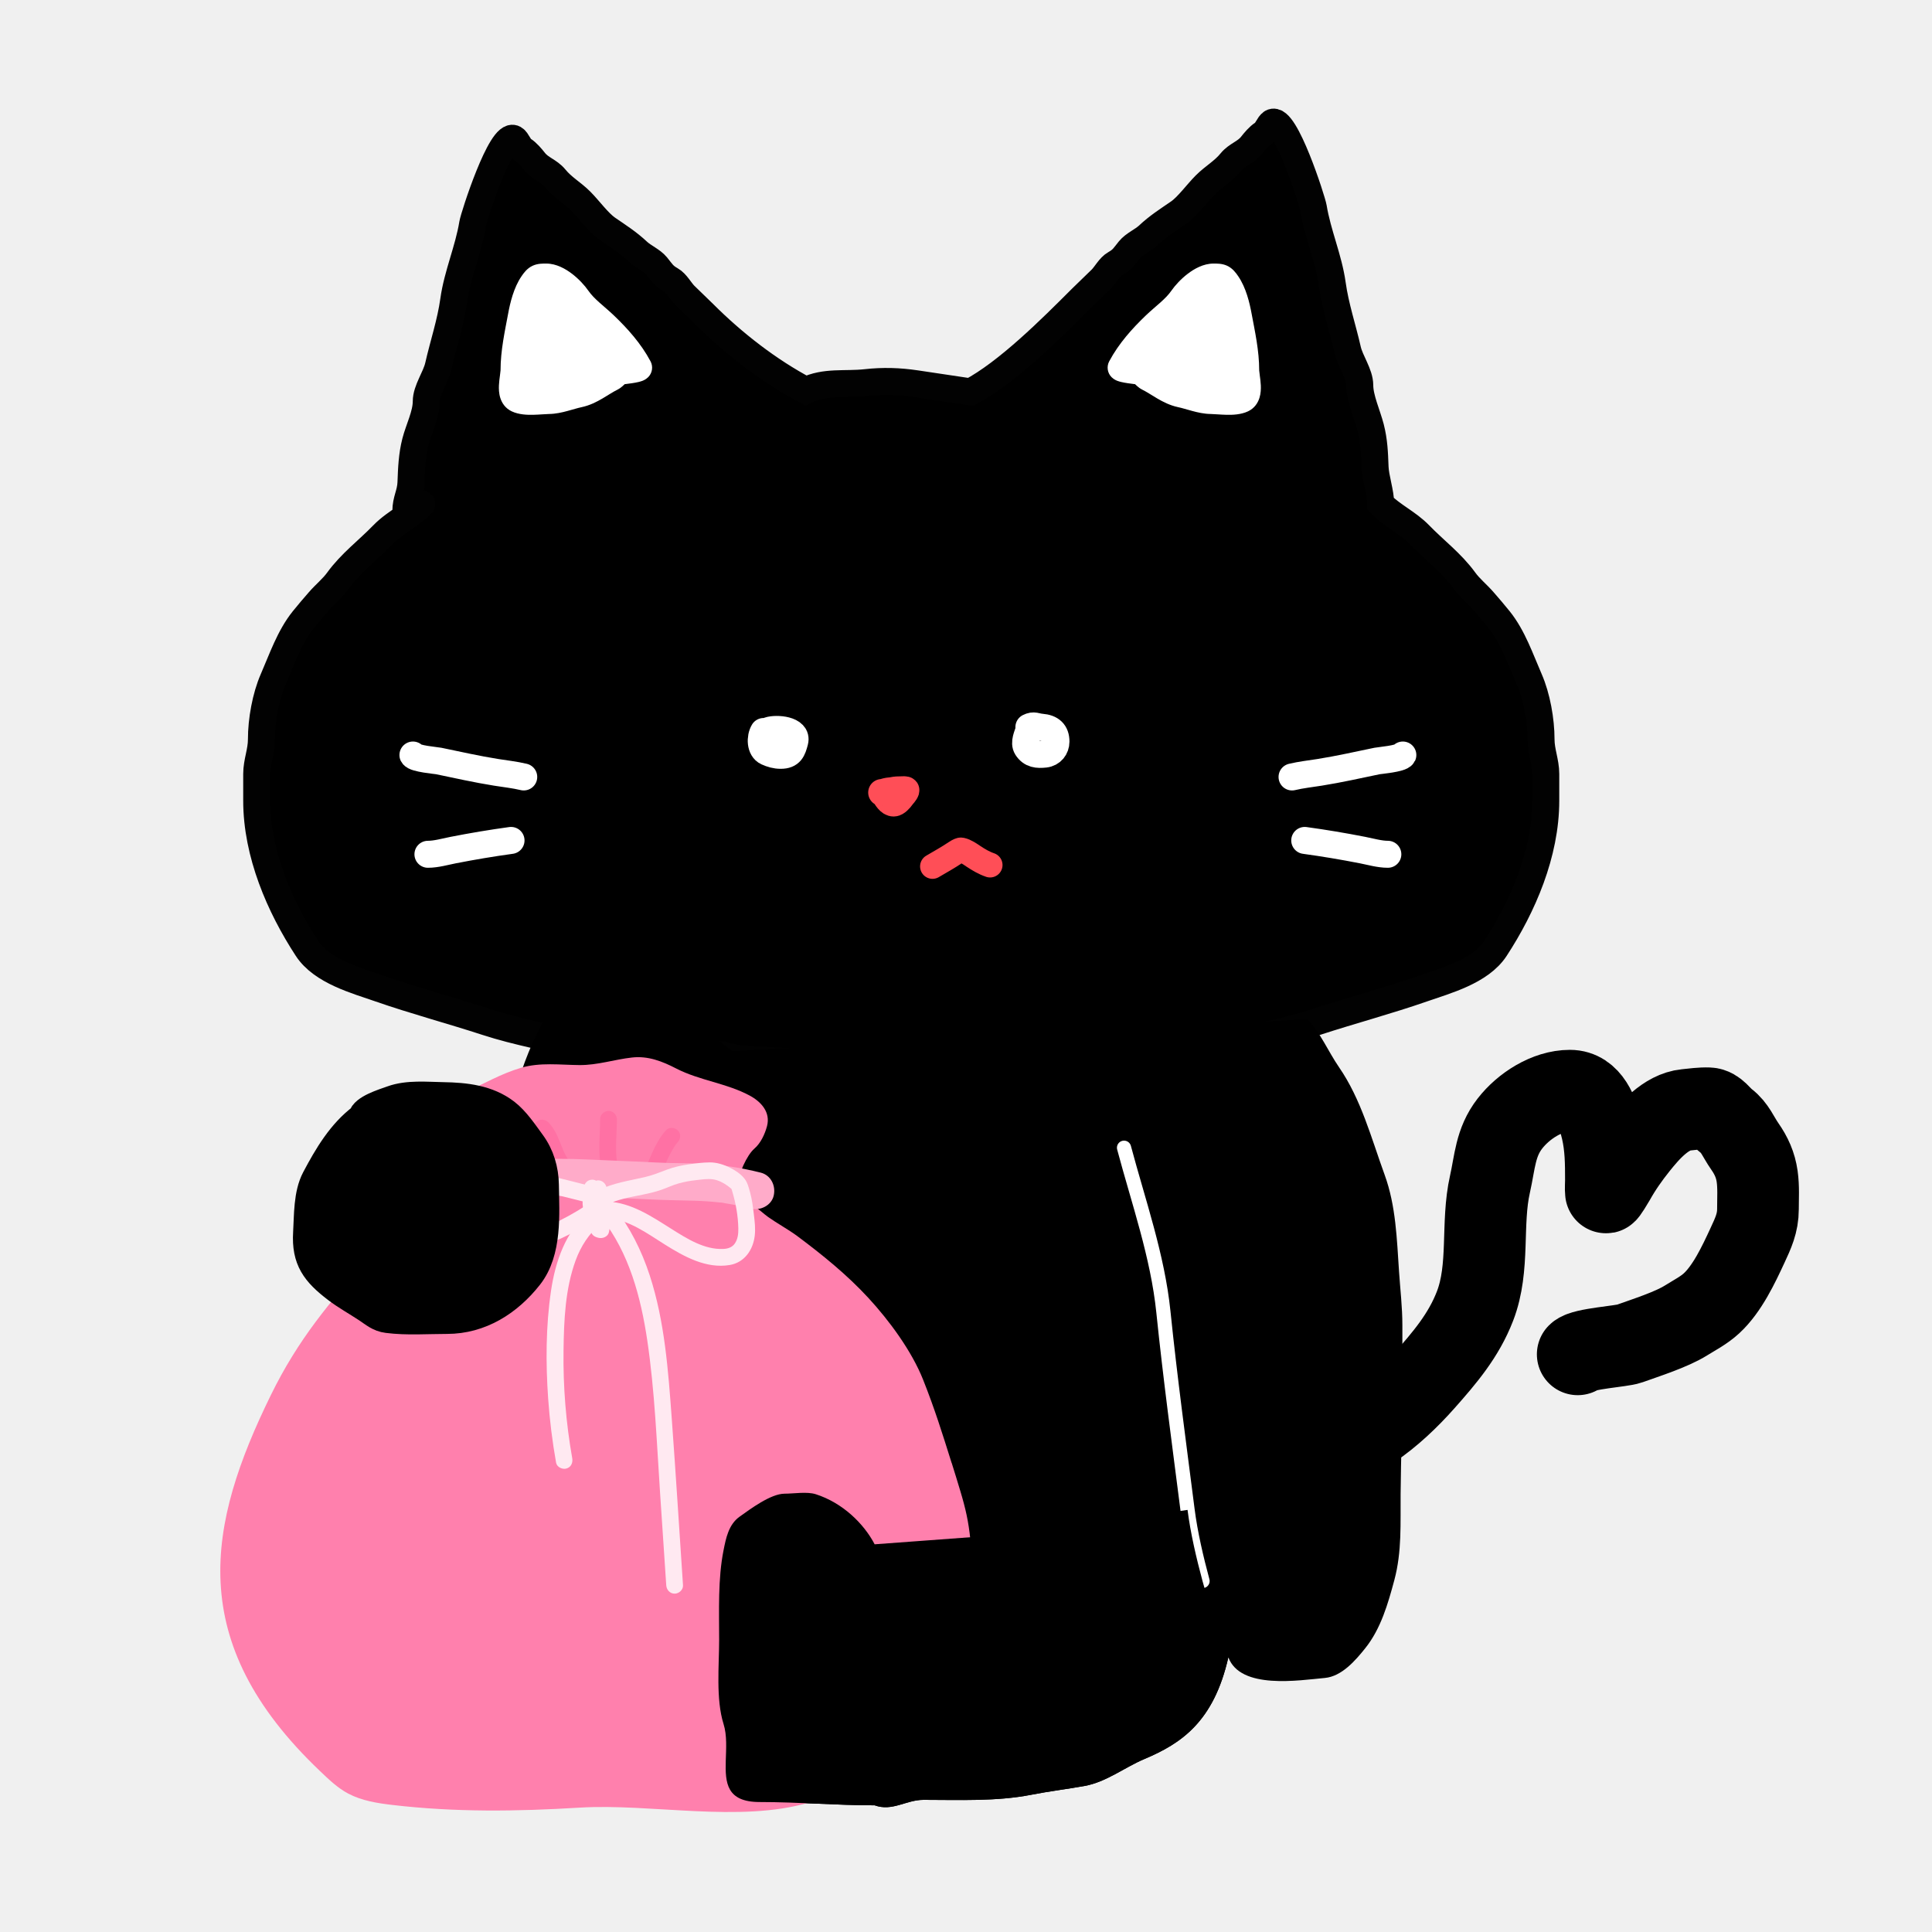
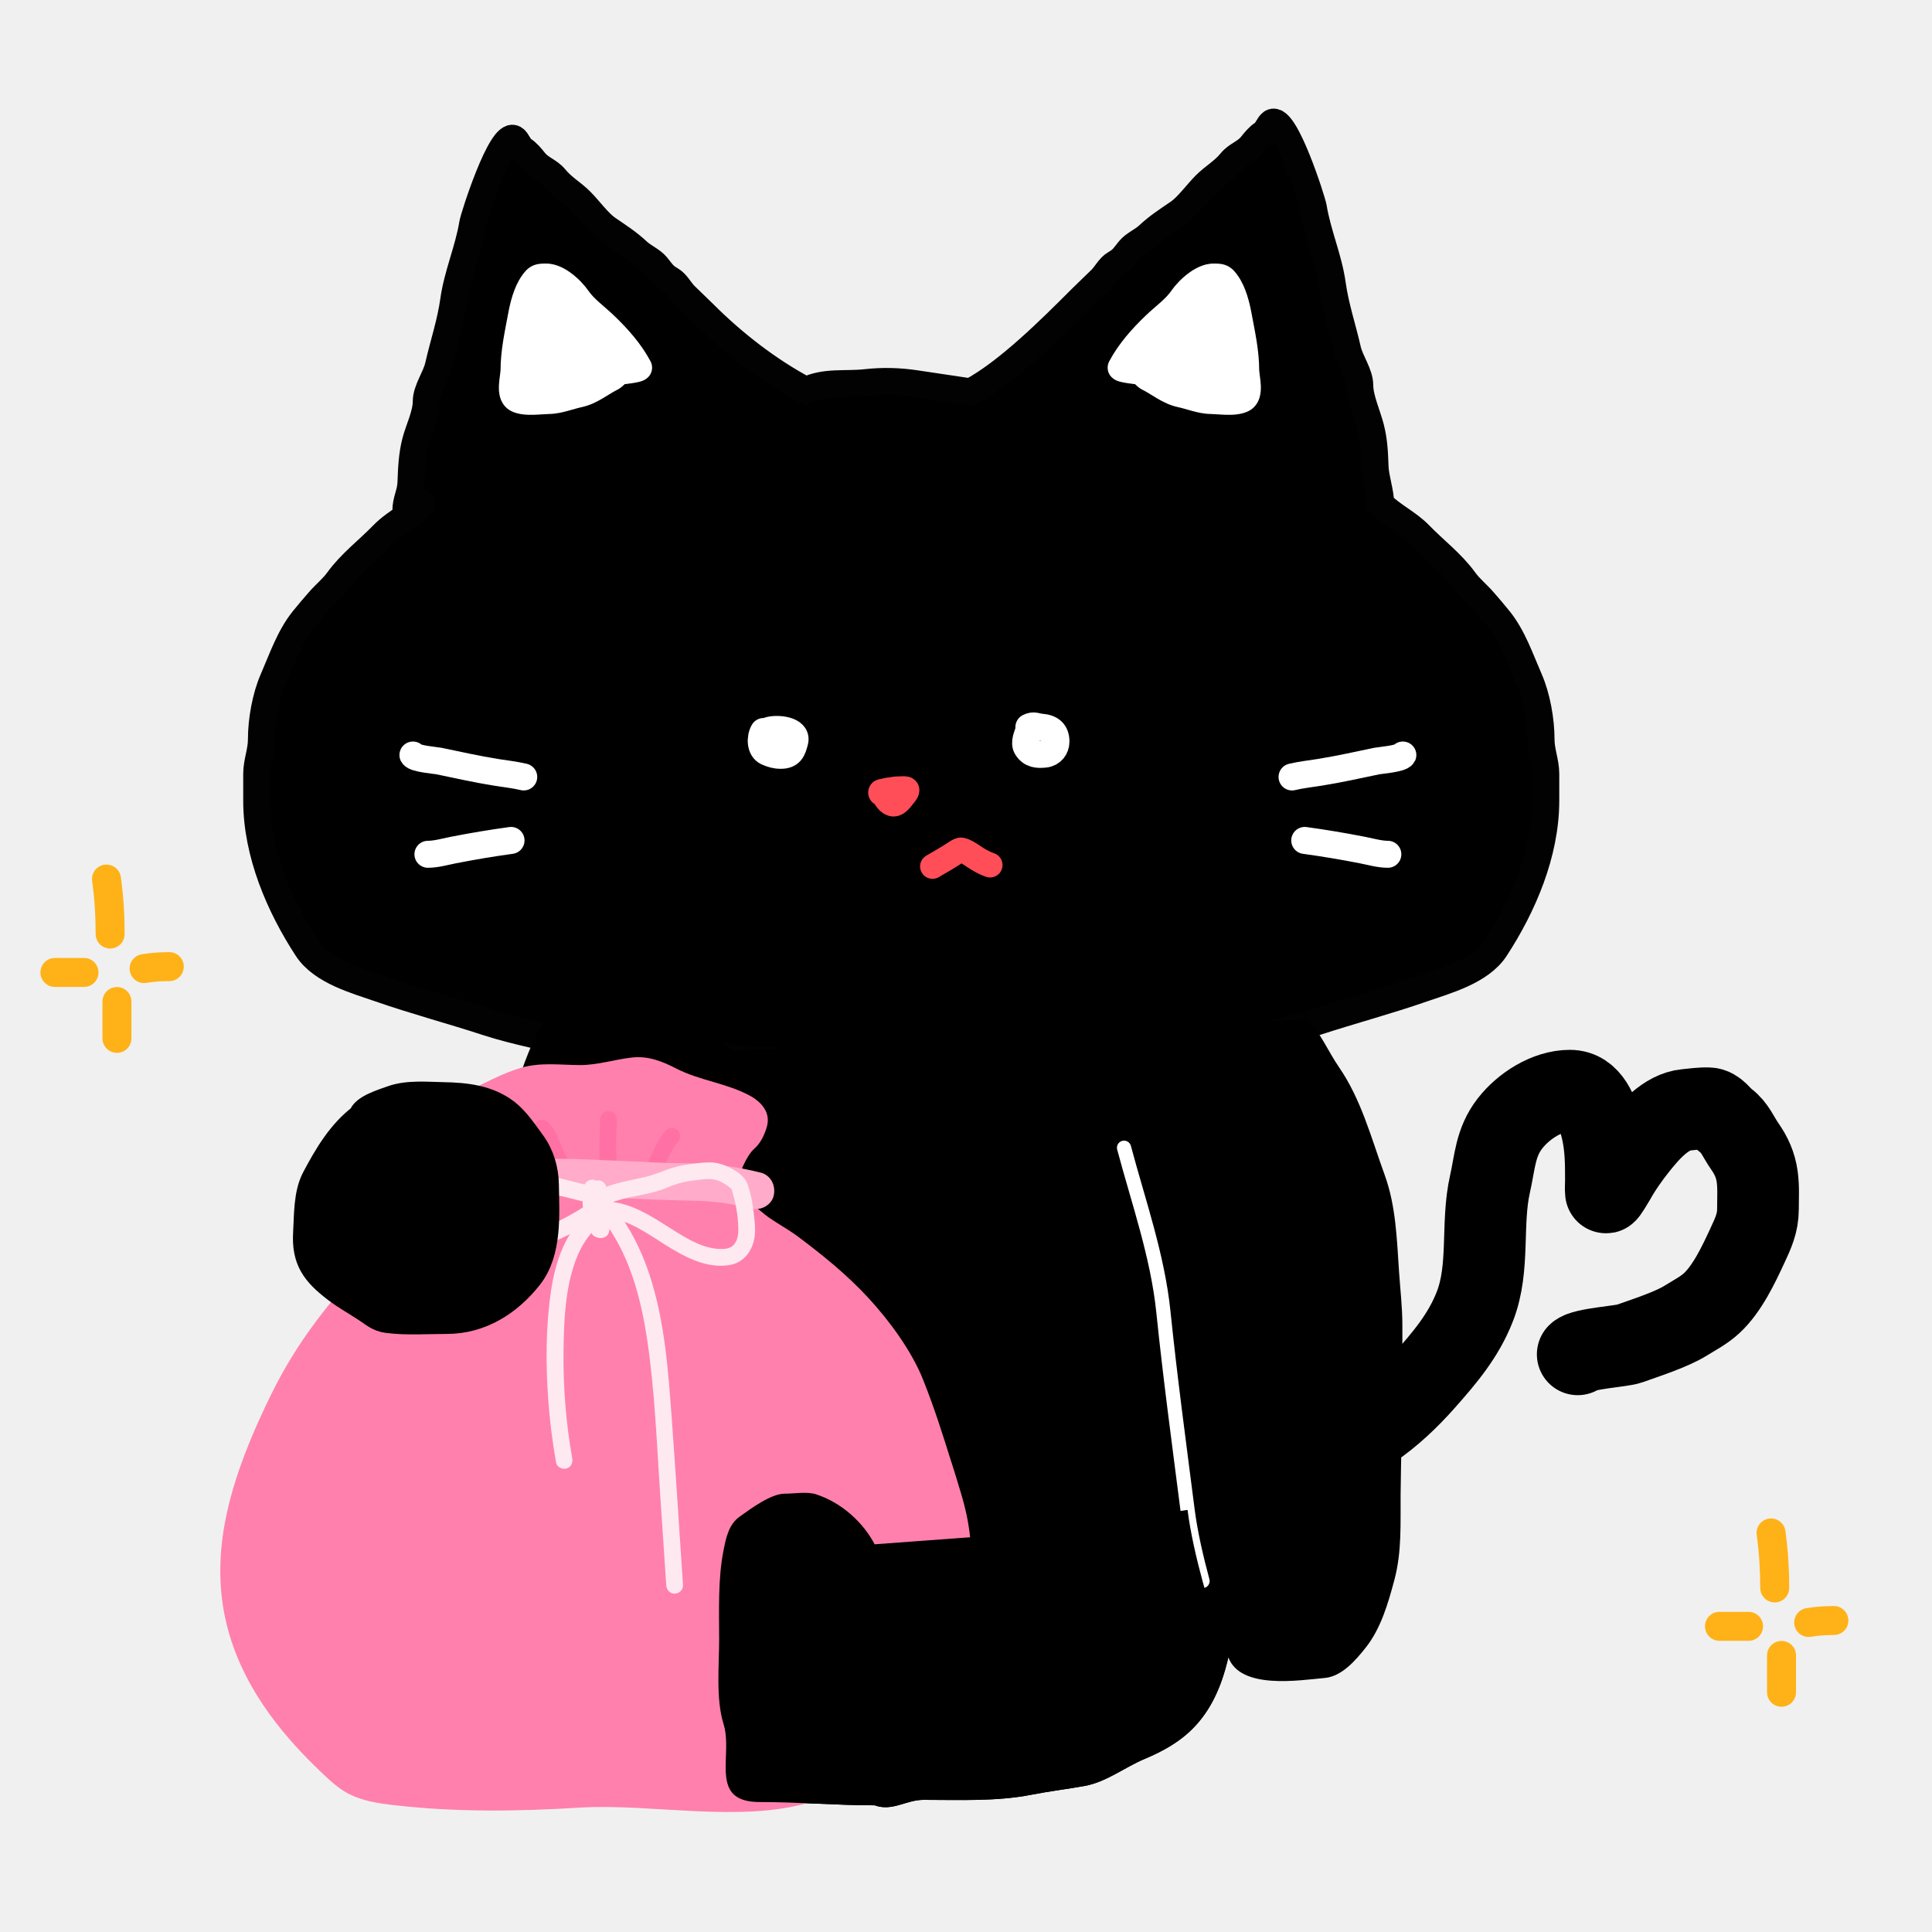
<svg xmlns="http://www.w3.org/2000/svg" width="200" height="200" viewBox="0 0 200 200" fill="none">
  <path d="M146.957 55.366C145.73 54.099 144.14 53.41 142.929 52.174C142.929 51.012 142.388 49.478 142.346 48.336L142.345 48.302C142.292 46.869 142.246 45.648 141.886 44.247C141.548 42.932 140.763 41.234 140.763 39.892C140.763 38.691 139.778 37.414 139.502 36.198C138.987 33.931 138.242 31.75 137.919 29.426C137.546 26.739 136.4 24.202 135.955 21.48C135.832 20.734 133.004 11.925 131.674 12.685C131.341 12.876 131.17 13.564 130.736 13.843C130.305 14.12 129.88 14.627 129.563 15.03C128.944 15.819 128.048 16.015 127.438 16.76C126.616 17.765 125.661 18.258 124.77 19.15C123.935 19.984 122.94 21.372 122.014 22.008C120.86 22.802 119.871 23.424 118.848 24.383C118.279 24.916 117.388 25.278 116.913 25.863C116.379 26.521 116.217 26.866 115.447 27.3C114.858 27.631 114.48 28.413 113.995 28.898C113.339 29.554 112.663 30.172 112.002 30.833L111.868 30.966C108.837 33.998 104.271 38.565 100.475 40.568L94.85 39.727C93.06 39.459 91.416 39.412 89.62 39.611C87.49 39.847 85.39 39.446 83.422 40.418C79.573 38.386 75.913 35.533 72.885 32.505C72.224 31.843 71.548 31.226 70.892 30.57C70.407 30.085 70.029 29.303 69.441 28.972C68.67 28.538 68.509 28.192 67.975 27.535C67.499 26.95 66.608 26.588 66.04 26.055C65.017 25.096 64.027 24.473 62.873 23.68C61.948 23.043 60.952 21.656 60.117 20.821C59.226 19.93 58.272 19.437 57.45 18.432C56.84 17.687 55.943 17.49 55.324 16.702C55.007 16.299 54.582 15.792 54.151 15.515C53.717 15.236 53.546 14.547 53.213 14.357C51.883 13.597 49.055 22.406 48.933 23.152C48.487 25.874 47.342 28.411 46.968 31.097C46.645 33.422 45.901 35.602 45.385 37.87C45.109 39.085 44.125 40.363 44.125 41.564C44.125 42.906 43.349 44.411 43.011 45.727C42.648 47.138 42.597 48.513 42.543 49.96V49.96C42.501 51.102 42.014 51.747 42.014 52.91V53.509C41.195 54.08 40.352 54.624 39.634 55.366C38.079 56.972 36.324 58.265 34.982 60.117C34.435 60.871 33.642 61.511 33.029 62.22C32.451 62.889 31.963 63.447 31.402 64.147C29.964 65.937 29.194 68.237 28.283 70.324C27.495 72.127 27.062 74.564 27.062 76.546C27.062 77.808 26.574 78.875 26.574 80.12V82.885C26.574 88.356 28.94 93.825 31.795 98.196C33.337 100.557 36.909 101.507 39.267 102.329C42.93 103.606 46.671 104.596 50.361 105.8C53.569 106.847 56.981 107.432 60.261 108.286C63.376 109.097 66.944 108.856 70.147 109.08C71.318 109.162 72.513 109.095 73.686 109.095C74.838 109.095 75.767 109.567 76.86 109.624C78.684 109.721 80.517 109.889 82.338 109.889H88.333H93.295H98.258H104.252C106.073 109.889 107.907 109.721 109.731 109.624C110.824 109.567 111.753 109.095 112.904 109.095C114.078 109.095 115.272 109.162 116.444 109.08C119.646 108.856 123.214 109.097 126.33 108.286C129.609 107.432 133.021 106.847 136.23 105.8C139.919 104.596 143.661 103.606 147.323 102.329C149.682 101.507 153.253 100.557 154.795 98.196C157.65 93.825 160.017 88.356 160.017 82.885V80.12C160.017 78.875 159.528 77.808 159.528 76.546C159.528 74.564 159.095 72.127 158.308 70.324C157.396 68.237 156.626 65.937 155.189 64.147C154.627 63.447 154.14 62.889 153.561 62.22C152.949 61.511 152.155 60.871 151.609 60.117C150.267 58.265 148.512 56.972 146.957 55.366Z" fill="black" />
  <path d="M43.661 52.174C43.16 52.686 42.593 53.105 42.014 53.509M42.014 53.509C41.195 54.08 40.352 54.624 39.634 55.366C38.079 56.972 36.324 58.265 34.982 60.117C34.435 60.871 33.642 61.511 33.029 62.22C32.451 62.889 31.963 63.447 31.402 64.147C29.964 65.937 29.194 68.237 28.283 70.324C27.495 72.127 27.062 74.564 27.062 76.546C27.062 77.808 26.574 78.875 26.574 80.12V82.885C26.574 88.356 28.94 93.825 31.795 98.196C33.337 100.557 36.909 101.507 39.267 102.329C42.93 103.606 46.671 104.596 50.361 105.8C53.569 106.847 56.981 107.432 60.261 108.286C63.376 109.097 66.944 108.856 70.147 109.08C71.318 109.162 72.513 109.095 73.686 109.095C74.838 109.095 75.767 109.567 76.86 109.624C78.684 109.721 80.517 109.889 82.338 109.889H88.333H93.295H98.258C100.256 109.889 102.254 109.889 104.252 109.889C106.073 109.889 107.907 109.721 109.731 109.624C110.824 109.567 111.753 109.095 112.904 109.095C114.078 109.095 115.272 109.162 116.444 109.08C119.646 108.856 123.214 109.097 126.33 108.286C129.609 107.432 133.021 106.847 136.23 105.8C139.919 104.596 143.661 103.606 147.323 102.329C149.682 101.507 153.253 100.557 154.795 98.196C157.65 93.825 160.017 88.356 160.017 82.885C160.017 81.963 160.017 81.042 160.017 80.12C160.017 78.875 159.528 77.808 159.528 76.546C159.528 74.564 159.095 72.127 158.308 70.324C157.396 68.237 156.626 65.937 155.189 64.147C154.627 63.447 154.14 62.889 153.561 62.22C152.949 61.511 152.155 60.871 151.609 60.117C150.267 58.265 148.512 56.972 146.957 55.366C145.73 54.099 144.14 53.41 142.929 52.174C142.929 51.012 142.388 49.478 142.346 48.336C142.292 46.888 142.249 45.659 141.886 44.247C141.548 42.932 140.763 41.234 140.763 39.892C140.763 38.691 139.778 37.414 139.502 36.198C138.987 33.931 138.242 31.75 137.919 29.426C137.546 26.739 136.4 24.202 135.955 21.48C135.832 20.734 133.004 11.925 131.674 12.685C131.341 12.876 131.17 13.564 130.736 13.843C130.305 14.12 129.88 14.627 129.563 15.03C128.944 15.819 128.048 16.015 127.438 16.76C126.616 17.765 125.661 18.258 124.77 19.15C123.935 19.984 122.94 21.372 122.014 22.008C120.86 22.802 119.871 23.424 118.848 24.383C118.279 24.916 117.388 25.278 116.913 25.863C116.379 26.521 116.217 26.866 115.447 27.3C114.858 27.631 114.48 28.413 113.995 28.898C113.339 29.554 112.663 30.172 112.002 30.833L111.868 30.966C108.837 33.998 104.271 38.565 100.475 40.568L94.85 39.727C93.06 39.459 91.417 39.412 89.62 39.611C87.49 39.847 85.39 39.446 83.422 40.418C79.573 38.386 75.913 35.533 72.885 32.505C72.224 31.843 71.548 31.226 70.892 30.57C70.407 30.085 70.029 29.303 69.441 28.972C68.67 28.538 68.509 28.192 67.975 27.535C67.499 26.95 66.608 26.588 66.04 26.055C65.017 25.096 64.027 24.473 62.873 23.68C61.948 23.043 60.952 21.656 60.117 20.821C59.226 19.93 58.272 19.437 57.45 18.432C56.84 17.687 55.943 17.49 55.324 16.702C55.007 16.299 54.582 15.792 54.151 15.515C53.717 15.236 53.546 14.547 53.213 14.357C51.883 13.597 49.055 22.406 48.933 23.152C48.487 25.874 47.342 28.411 46.968 31.097C46.645 33.422 45.901 35.602 45.385 37.87C45.109 39.085 44.125 40.363 44.125 41.564C44.125 42.906 43.349 44.411 43.011 45.727C42.648 47.138 42.597 48.513 42.543 49.96C42.501 51.102 42.014 51.747 42.014 52.91V53.509Z" stroke="#020202" stroke-width="2.794" stroke-linecap="round" />
  <path d="M96.533 89.69C97.347 89.215 98.161 88.76 98.943 88.234C99.057 88.157 99.175 88.09 99.301 88.034C99.386 87.996 99.436 87.977 99.534 87.997C99.957 88.084 100.408 88.404 100.759 88.639C101.299 88.999 101.883 89.344 102.494 89.548" stroke="#FF4E57" stroke-width="2.573" stroke-linecap="round" />
  <path d="M119.576 33.67C118.218 34.975 116.95 36.39 116.059 38.06C116.235 38.236 117.678 38.383 117.934 38.411C118.257 38.447 118.572 38.939 118.872 39.089C119.994 39.65 120.979 40.511 122.246 40.782C123.247 40.997 124.337 41.447 125.346 41.46C126.257 41.471 127.75 41.72 128.603 41.316C129.521 40.882 128.955 39.09 128.955 38.346C128.955 36.437 128.543 34.616 128.193 32.725C127.988 31.617 127.663 30.317 127.027 29.384C126.563 28.703 126.403 28.681 125.62 28.681C124.44 28.681 123.029 29.991 122.389 30.915C121.656 31.975 120.496 32.785 119.576 33.67Z" fill="white" />
  <path d="M116.059 38.06L114.826 37.402C114.537 37.944 114.636 38.613 115.071 39.047L116.059 38.06ZM119.576 33.67L118.608 32.663L119.576 33.67ZM122.389 30.915L123.538 31.71L122.389 30.915ZM127.027 29.384L125.873 30.171V30.171L127.027 29.384ZM128.193 32.725L126.819 32.98V32.98L128.193 32.725ZM128.603 41.316L128.005 40.054L128.603 41.316ZM125.346 41.46L125.364 40.063H125.364L125.346 41.46ZM122.246 40.782L122.539 39.416H122.539L122.246 40.782ZM118.872 39.089L119.497 37.839H119.497L118.872 39.089ZM117.934 38.411L118.089 37.023H118.089L117.934 38.411ZM117.291 38.718C118.081 37.237 119.228 35.942 120.544 34.677L118.608 32.663C117.208 34.008 115.819 35.542 114.826 37.402L117.291 38.718ZM120.544 34.677C120.991 34.247 121.411 33.913 121.985 33.398C122.505 32.931 123.077 32.376 123.538 31.71L121.241 30.12C120.969 30.513 120.593 30.894 120.119 31.318C119.7 31.694 119.081 32.208 118.608 32.663L120.544 34.677ZM123.538 31.71C123.776 31.366 124.187 30.915 124.65 30.562C125.151 30.178 125.494 30.078 125.62 30.078V27.284C124.566 27.284 123.613 27.838 122.954 28.341C122.256 28.874 121.642 29.54 121.241 30.12L123.538 31.71ZM125.62 30.078C125.717 30.078 125.79 30.078 125.852 30.079C125.914 30.081 125.95 30.083 125.971 30.085C126.01 30.089 125.949 30.088 125.856 30.044C125.81 30.023 125.772 29.999 125.743 29.977C125.715 29.956 125.703 29.943 125.706 29.947C125.71 29.951 125.726 29.968 125.756 30.007C125.786 30.046 125.823 30.099 125.873 30.171L128.181 28.597C127.951 28.26 127.61 27.778 127.031 27.51C126.499 27.264 125.922 27.284 125.62 27.284V30.078ZM125.873 30.171C126.33 30.841 126.616 31.884 126.819 32.98L129.566 32.471C129.359 31.35 128.996 29.792 128.181 28.597L125.873 30.171ZM126.819 32.98C127.184 34.948 127.558 36.6 127.558 38.346H130.352C130.352 36.273 129.902 34.284 129.566 32.471L126.819 32.98ZM127.558 38.346C127.558 38.652 127.612 39.018 127.645 39.255C127.685 39.543 127.718 39.788 127.728 40.01C127.732 40.117 127.731 40.201 127.726 40.265C127.72 40.331 127.712 40.356 127.713 40.353C127.721 40.328 127.795 40.153 128.005 40.054L129.201 42.579C129.87 42.262 130.217 41.701 130.377 41.194C130.526 40.724 130.535 40.245 130.519 39.885C130.502 39.512 130.45 39.142 130.413 38.871C130.368 38.549 130.352 38.413 130.352 38.346H127.558ZM128.005 40.054C127.9 40.104 127.607 40.16 127.027 40.147C126.766 40.141 126.497 40.124 126.212 40.105C125.943 40.087 125.637 40.066 125.364 40.063L125.329 42.856C125.511 42.859 125.733 42.873 126.027 42.893C126.304 42.911 126.633 42.933 126.965 42.94C127.573 42.954 128.453 42.933 129.201 42.579L128.005 40.054ZM125.364 40.063C125.042 40.059 124.657 39.983 124.156 39.848C123.721 39.73 123.082 39.533 122.539 39.416L121.953 42.148C122.411 42.246 122.818 42.381 123.43 42.545C123.976 42.693 124.641 42.848 125.329 42.856L125.364 40.063ZM122.539 39.416C122.124 39.328 121.714 39.134 121.211 38.839C120.775 38.584 120.107 38.145 119.497 37.839L118.248 40.338C118.759 40.594 119.144 40.866 119.798 41.249C120.385 41.593 121.101 41.965 121.953 42.148L122.539 39.416ZM119.497 37.839C119.587 37.884 119.62 37.922 119.569 37.877C119.508 37.824 119.486 37.799 119.365 37.686C119.277 37.604 119.131 37.47 118.954 37.352C118.782 37.236 118.484 37.067 118.089 37.023L117.78 39.8C117.547 39.774 117.409 39.68 117.396 39.671C117.379 39.659 117.39 39.665 117.459 39.729C117.493 39.761 117.52 39.786 117.568 39.832C117.61 39.871 117.663 39.921 117.72 39.972C117.823 40.063 118.008 40.218 118.248 40.338L119.497 37.839ZM118.089 37.023C117.947 37.007 117.555 36.967 117.174 36.91C116.981 36.881 116.821 36.852 116.713 36.826C116.657 36.813 116.646 36.807 116.663 36.814C116.671 36.817 116.708 36.831 116.76 36.858C116.802 36.88 116.92 36.946 117.046 37.072L115.071 39.047C115.325 39.302 115.623 39.408 115.696 39.435C115.827 39.483 115.959 39.518 116.067 39.544C116.288 39.597 116.538 39.639 116.759 39.672C117.207 39.74 117.665 39.787 117.78 39.8L118.089 37.023Z" fill="white" />
  <path d="M62.592 33.67C63.95 34.975 65.218 36.39 66.109 38.06C65.933 38.236 64.49 38.383 64.234 38.411C63.911 38.447 63.596 38.939 63.296 39.089C62.174 39.65 61.189 40.511 59.922 40.782C58.921 40.997 57.831 41.447 56.822 41.46C55.911 41.471 54.418 41.72 53.565 41.316C52.647 40.882 53.213 39.09 53.213 38.346C53.213 36.437 53.625 34.616 53.975 32.725C54.18 31.617 54.505 30.317 55.141 29.384C55.605 28.703 55.765 28.681 56.548 28.681C57.728 28.681 59.139 29.991 59.779 30.915C60.512 31.975 61.672 32.785 62.592 33.67Z" fill="white" />
  <path d="M66.109 38.06L67.342 37.402C67.631 37.944 67.532 38.613 67.097 39.047L66.109 38.06ZM62.592 33.67L63.56 32.663L62.592 33.67ZM59.779 30.915L58.63 31.71L59.779 30.915ZM55.141 29.384L56.295 30.171V30.171L55.141 29.384ZM53.975 32.725L55.349 32.98V32.98L53.975 32.725ZM53.565 41.316L54.163 40.054L53.565 41.316ZM56.822 41.46L56.804 40.063H56.804L56.822 41.46ZM59.922 40.782L59.629 39.416H59.629L59.922 40.782ZM63.296 39.089L62.671 37.839H62.671L63.296 39.089ZM64.234 38.411L64.079 37.023H64.079L64.234 38.411ZM64.877 38.718C64.087 37.237 62.94 35.942 61.624 34.677L63.56 32.663C64.96 34.008 66.349 35.542 67.342 37.402L64.877 38.718ZM61.624 34.677C61.178 34.247 60.757 33.913 60.183 33.398C59.663 32.931 59.091 32.376 58.63 31.71L60.927 30.12C61.199 30.513 61.575 30.894 62.048 31.318C62.468 31.694 63.087 32.208 63.56 32.663L61.624 34.677ZM58.63 31.71C58.392 31.366 57.981 30.915 57.518 30.562C57.017 30.178 56.674 30.078 56.548 30.078V27.284C57.602 27.284 58.555 27.838 59.214 28.341C59.912 28.874 60.526 29.54 60.927 30.12L58.63 31.71ZM56.548 30.078C56.451 30.078 56.378 30.078 56.316 30.079C56.254 30.081 56.218 30.083 56.197 30.085C56.158 30.089 56.219 30.088 56.312 30.044C56.358 30.023 56.396 29.999 56.425 29.977C56.453 29.956 56.465 29.943 56.462 29.947C56.458 29.951 56.442 29.968 56.412 30.007C56.382 30.046 56.345 30.099 56.295 30.171L53.987 28.597C54.217 28.26 54.558 27.778 55.137 27.51C55.669 27.264 56.246 27.284 56.548 27.284V30.078ZM56.295 30.171C55.838 30.841 55.552 31.884 55.349 32.98L52.602 32.471C52.809 31.35 53.172 29.792 53.987 28.597L56.295 30.171ZM55.349 32.98C54.984 34.948 54.61 36.6 54.61 38.346H51.816C51.816 36.273 52.266 34.284 52.602 32.471L55.349 32.98ZM54.61 38.346C54.61 38.652 54.556 39.018 54.523 39.255C54.483 39.543 54.45 39.788 54.44 40.01C54.436 40.117 54.437 40.201 54.442 40.265C54.448 40.331 54.456 40.356 54.455 40.353C54.447 40.328 54.373 40.153 54.163 40.054L52.967 42.579C52.298 42.262 51.951 41.701 51.791 41.194C51.642 40.724 51.633 40.245 51.649 39.885C51.666 39.512 51.718 39.142 51.755 38.871C51.8 38.549 51.816 38.413 51.816 38.346H54.61ZM54.163 40.054C54.268 40.104 54.561 40.16 55.141 40.147C55.402 40.141 55.671 40.124 55.956 40.105C56.225 40.087 56.531 40.066 56.804 40.063L56.839 42.856C56.657 42.859 56.434 42.873 56.141 42.893C55.864 42.911 55.535 42.933 55.203 42.94C54.594 42.954 53.715 42.933 52.967 42.579L54.163 40.054ZM56.804 40.063C57.126 40.059 57.511 39.983 58.012 39.848C58.447 39.73 59.086 39.533 59.629 39.416L60.215 42.148C59.757 42.246 59.35 42.381 58.738 42.545C58.191 42.693 57.527 42.848 56.839 42.856L56.804 40.063ZM59.629 39.416C60.044 39.328 60.454 39.134 60.957 38.839C61.393 38.584 62.061 38.145 62.671 37.839L63.92 40.338C63.409 40.594 63.023 40.866 62.37 41.249C61.783 41.593 61.067 41.965 60.215 42.148L59.629 39.416ZM62.671 37.839C62.581 37.884 62.548 37.922 62.599 37.877C62.66 37.824 62.681 37.799 62.803 37.686C62.891 37.604 63.037 37.47 63.214 37.352C63.386 37.236 63.684 37.067 64.079 37.023L64.388 39.8C64.621 39.774 64.759 39.68 64.772 39.671C64.789 39.659 64.778 39.665 64.709 39.729C64.675 39.761 64.648 39.786 64.6 39.832C64.558 39.871 64.505 39.921 64.448 39.972C64.345 40.063 64.16 40.218 63.92 40.338L62.671 37.839ZM64.079 37.023C64.221 37.007 64.612 36.967 64.994 36.91C65.188 36.881 65.347 36.852 65.455 36.826C65.51 36.813 65.522 36.807 65.505 36.814C65.496 36.817 65.46 36.831 65.408 36.858C65.366 36.88 65.248 36.946 65.122 37.072L67.097 39.047C66.843 39.302 66.545 39.408 66.472 39.435C66.341 39.483 66.209 39.518 66.101 39.544C65.88 39.597 65.63 39.639 65.409 39.672C64.961 39.74 64.503 39.787 64.388 39.8L64.079 37.023Z" fill="white" />
  <path d="M38.344 184.134C48.007 184.134 65.499 183.111 75.129 182.291C75.064 184.57 75.212 186.547 78.645 186.547C82.654 186.547 86.529 186.886 90.542 186.886C92.385 187.55 93.788 186.32 95.599 186.32C99.258 186.32 103.172 186.498 106.76 185.792C108.587 185.433 110.426 185.216 112.256 184.886C114.532 184.477 116.416 182.959 118.466 182.094C122.277 180.488 125.642 178.248 127.158 171.563C128.406 174.932 134.478 173.943 137.148 173.701C138.901 173.541 140.321 171.886 141.333 170.62C142.949 168.6 143.686 166.013 144.342 163.568C145.135 160.612 144.963 157.682 144.991 154.642C145.026 150.789 145.173 146.933 145.173 143.071V137.194C145.173 135.307 144.955 133.522 144.829 131.652C144.6 128.277 144.509 124.84 143.339 121.621C141.943 117.782 140.908 113.801 138.607 110.466C137.506 108.869 136.67 106.847 135.325 105.501L60.336 109.688C61.327 111.136 61.638 113.695 61.731 115.451C61.814 117.021 62.195 118.506 62.214 120.083C62.248 122.98 62.981 126.211 62.344 129.083C61.457 133.08 60.211 136.795 57.872 140.248C56.98 141.564 56.636 143.323 55.512 144.543C54.559 145.578 54.16 146.854 53.179 147.9C52.16 148.984 51.637 150.252 50.35 151.16C49.422 151.815 46.119 155.606 45.184 156.253C44.241 155.074 43.408 154.559 42.097 153.794C41.221 153.283 39.342 153.321 38.475 153.873C37.47 154.512 37.248 154.845 36.579 155.887C34.72 158.779 35.049 162.813 35.049 166.113C35.049 172.356 37.111 178.065 38.344 184.134Z" fill="black" />
  <path d="M130.456 151.346C132.731 151.4 135.759 151.637 137.82 150.443C139.229 149.627 140.63 148.78 141.98 147.866C143.99 146.506 145.807 144.779 147.411 142.969C149.554 140.551 151.514 138.259 152.694 135.201C154.239 131.195 153.313 126.69 154.241 122.581C154.759 120.287 154.788 118.269 156.302 116.313C157.715 114.489 160.161 112.907 162.516 112.907C164.608 112.907 165.432 115.255 165.829 116.976C166.23 118.714 166.243 120.378 166.243 122.149C166.243 122.571 166.201 123.017 166.243 123.437C166.258 123.579 167.009 122.328 167.109 122.149C167.801 120.903 168.629 119.728 169.52 118.614C170.718 117.117 172.451 115.103 174.528 114.895C175.321 114.816 176.068 114.702 176.884 114.73C177.635 114.756 178.122 115.608 178.67 116.018C179.615 116.727 179.95 117.711 180.621 118.669C181.299 119.638 181.733 120.606 181.9 121.78C182.059 122.894 181.983 124.045 181.983 125.168C181.983 126.615 181.484 127.667 180.897 128.932C179.97 130.933 178.795 133.434 177.169 134.925C176.368 135.659 175.445 136.124 174.537 136.692C173.006 137.648 170.393 138.472 168.656 139.097C167.882 139.376 163.913 139.612 163.325 140.2" stroke="black" stroke-width="8.455" stroke-linecap="round" />
  <path d="M89.804 163.076C88.686 160.273 87.235 155.888 84.454 154.727C83.543 154.346 82.167 154.653 81.227 154.653C79.785 154.653 77.655 156.746 76.564 157.756C75.416 158.819 75.145 160.69 74.899 162.288C74.307 166.143 74.441 170.48 74.441 174.405C74.441 177.836 74.087 182.419 74.899 185.783" stroke="white" stroke-width="1.47" stroke-linecap="round" />
  <path d="M47.482 144.515C47.482 133.03 51.588 122.154 55.305 111.355C59.021 100.556 63.886 101.049 63.886 101.049L76.018 110.791C70.687 125.25 58.666 154.537 53.226 156.007C47.785 157.478 47.016 153.04 47.312 150.637C47.312 148.567 47.482 146.567 47.482 144.515Z" fill="black" stroke="black" stroke-width="2.794" stroke-linecap="round" />
  <path d="M133.752 80.43C134.69 80.206 135.655 80.104 136.606 79.952C138.603 79.634 140.575 79.188 142.554 78.778C142.786 78.729 145.031 78.542 145.222 78.16" stroke="white" stroke-width="2.794" stroke-linecap="round" />
  <path d="M135.066 87.001C137.09 87.278 139.061 87.61 141.067 88.003C141.9 88.166 142.806 88.435 143.669 88.435" stroke="white" stroke-width="2.794" stroke-linecap="round" />
  <path d="M54.217 80.43C53.279 80.206 52.314 80.104 51.362 79.952C49.366 79.634 47.394 79.188 45.415 78.778C45.183 78.729 42.938 78.542 42.747 78.16" stroke="white" stroke-width="2.794" stroke-linecap="round" />
  <path d="M52.902 87.001C50.879 87.278 48.908 87.61 46.902 88.003C46.069 88.166 45.162 88.435 44.3 88.435" stroke="white" stroke-width="2.794" stroke-linecap="round" />
  <path d="M79.047 75.724C78.668 76.356 78.691 77.528 79.408 77.853C79.865 78.061 80.316 78.19 80.816 78.19C81.859 78.19 82.042 77.625 82.273 76.757C82.605 75.512 80.352 75.364 79.608 75.612" stroke="white" stroke-width="2.794" stroke-linecap="round" />
  <path d="M106.51 75.611C106.362 76.113 105.966 76.874 106.298 77.392C106.753 78.101 107.402 78.151 108.179 78.065C108.881 77.987 109.313 77.419 109.313 76.769C109.313 75.826 108.801 75.361 107.806 75.281C107.209 75.233 107.045 75.007 106.51 75.275" stroke="white" stroke-width="2.794" stroke-linecap="round" />
  <path d="M91.272 82.044C91.443 82.035 91.602 81.971 91.767 81.929C91.985 81.872 92.21 81.879 92.427 81.832C92.71 81.77 93.031 81.761 93.321 81.761C93.404 81.761 93.814 81.718 93.782 81.819C93.694 82.092 93.48 82.256 93.326 82.479C93.168 82.708 92.79 83.129 92.521 83.129C92.072 83.129 91.778 82.569 91.555 82.233" stroke="#FF4E57" stroke-width="2.794" stroke-linecap="round" />
  <path d="M59.668 123.289C58.624 127.584 57.917 132.074 56.189 136.16C54.142 140.998 52.259 145.9 50.334 150.79C49.649 152.531 49.116 154.464 48.676 156.291" stroke="white" stroke-width="1.47" stroke-linecap="round" />
  <path d="M116.36 118.813C117.85 124.406 119.839 130.008 120.433 135.795C121.137 142.647 122.064 149.468 122.936 156.302C123.247 158.735 123.847 161.292 124.486 163.669" stroke="white" stroke-width="1.47" stroke-linecap="round" />
  <g clip-path="url(#clip0_1475_24693)">
    <path d="M98.514 151.45C97.517 148.279 96.76 145.849 95.56 142.827C94.374 139.842 92.052 136.701 89.889 134.354C87.687 131.964 85.119 129.886 82.524 127.951C81.657 127.306 80.411 126.618 79.531 125.993C78.939 125.574 78.687 125.245 78.046 124.883C77.83 124.76 76.328 122.988 76.345 122.706C76.414 121.589 77.308 119.577 78.099 118.899C78.747 118.344 79.185 117.393 79.401 116.579C79.783 115.133 78.793 114.052 77.604 113.411C75.225 112.131 72.415 111.855 70.003 110.612C68.554 109.864 67.092 109.289 65.438 109.472C63.604 109.674 61.85 110.273 59.986 110.256C57.969 110.24 55.916 109.957 53.946 110.535C51.873 111.144 50.079 112.204 48.106 113.088C46.654 113.74 45.966 114.757 46.335 116.2C46.767 117.892 48.824 119.867 49.604 121.539H49.574C49.342 122.499 50.186 123.168 49.222 123.37L48.92 123.503C45.441 124.364 40.604 127.506 38.329 130.065C34.133 134.783 30.874 138.629 28.04 144.416C21.492 157.786 19.017 169.923 33.133 183.346C34.043 184.211 34.953 185.098 36.063 185.68C37.465 186.415 39.063 186.667 40.634 186.85C47.119 187.611 53.508 187.522 60.003 187.126C67.431 186.677 76.544 188.718 83.763 186.598C90.245 184.693 101.999 174.594 100.451 159.372C100.261 157.504 99.956 156.157 99.414 154.356C99.125 153.395 98.829 152.424 98.52 151.447L98.514 151.45Z" fill="#FF80AD" />
    <path d="M68.523 121.426C68.57 121.29 68.62 121.157 68.669 121.024C68.719 120.891 68.772 120.758 68.829 120.625C68.849 120.578 68.869 120.532 68.889 120.482C68.945 120.346 68.802 120.685 68.865 120.538C68.905 120.445 68.945 120.356 68.985 120.263C69.158 119.877 69.344 119.498 69.553 119.129C69.659 118.939 69.776 118.753 69.899 118.571C69.925 118.534 69.948 118.497 69.975 118.461C70.015 118.404 70.158 118.245 69.972 118.461C70.035 118.388 70.095 118.311 70.161 118.238C70.467 117.902 70.517 117.337 70.161 117.011C69.829 116.706 69.261 116.652 68.935 117.011C68.311 117.703 67.869 118.544 67.49 119.388C67.261 119.904 67.038 120.429 66.856 120.964C66.709 121.393 67.025 121.931 67.46 122.031C67.942 122.141 68.371 121.885 68.527 121.426H68.523Z" fill="#FF71A4" />
    <path d="M55.505 117.386C55.562 117.439 55.615 117.496 55.668 117.552C55.698 117.586 55.724 117.619 55.751 117.649C55.827 117.735 55.724 117.626 55.708 117.596C55.784 117.735 55.89 117.865 55.97 118.005C56.05 118.144 56.113 118.281 56.179 118.423C56.196 118.463 56.216 118.503 56.233 118.543C56.279 118.649 56.219 118.517 56.206 118.48C56.236 118.563 56.273 118.643 56.306 118.726C56.568 119.391 56.807 120.072 57.186 120.681C57.429 121.066 57.97 121.252 58.372 120.993C58.774 120.734 58.94 120.219 58.684 119.806C58.595 119.663 58.512 119.517 58.438 119.364C58.402 119.291 58.369 119.221 58.336 119.148C58.316 119.108 58.299 119.068 58.282 119.025C58.229 118.899 58.282 118.989 58.296 119.062C58.259 118.902 58.166 118.743 58.106 118.59C58.047 118.437 57.983 118.274 57.92 118.118C57.628 117.403 57.299 116.705 56.734 116.16C56.409 115.844 55.827 115.811 55.508 116.16C55.189 116.509 55.16 117.051 55.508 117.386H55.505Z" fill="#FF71A4" />
    <path d="M62.126 115.867C62.126 117.32 61.94 118.796 62.126 120.245C62.156 120.485 62.202 120.681 62.378 120.86C62.528 121.01 62.777 121.123 62.993 121.113C63.411 121.093 63.923 120.727 63.86 120.245C63.674 118.799 63.86 117.32 63.86 115.867C63.86 115.412 63.461 114.98 62.993 115C62.524 115.02 62.126 115.382 62.126 115.867Z" fill="#FF71A4" />
    <path d="M47.559 122.92C50.392 122.082 53.213 122.012 56.439 121.882C59.023 121.779 61.917 122.052 64.505 122.115C65.787 122.145 67.067 122.218 68.346 122.291C70.993 122.441 73.724 122.095 78.239 123.249" fill="#FFE9F1" />
    <path d="M48.07 124.781C48.575 124.634 49.087 124.505 49.605 124.398C49.837 124.352 50.07 124.305 50.306 124.265C50.399 124.249 50.492 124.232 50.588 124.219C50.698 124.202 51.339 124.086 50.781 124.186C51.778 124.006 52.821 123.979 53.828 123.926C56.02 123.81 58.2 123.767 60.392 123.866C62.615 123.966 64.844 124.036 67.067 124.152C68.638 124.235 70.206 124.252 71.777 124.295C72.704 124.319 73.628 124.378 74.548 124.485L74.674 124.501C74.887 124.528 74.844 124.521 74.548 124.481C74.691 124.471 74.87 124.528 75.013 124.551C75.292 124.594 75.568 124.641 75.844 124.694C76.475 124.814 77.103 124.953 77.724 125.113C78.701 125.359 79.864 124.797 80.096 123.763C80.329 122.73 79.794 121.652 78.747 121.39C76.714 120.878 74.628 120.562 72.531 120.462C71.03 120.393 69.522 120.429 68.02 120.346C65.734 120.22 63.449 120.157 61.163 120.044C58.934 119.934 56.728 119.934 54.499 120.034C51.994 120.147 49.459 120.356 47.04 121.061C46.074 121.343 45.369 122.434 45.691 123.434C46.014 124.435 47.027 125.086 48.063 124.784L48.07 124.781Z" fill="#FFABC9" />
    <path d="M60.799 122.693C58.6 122.144 56.388 121.509 54.135 121.223C52.806 121.054 51.517 121.2 50.208 121.45C49.534 121.579 48.833 121.769 48.281 122.187C47.73 122.606 47.265 123.208 46.863 123.796C46.178 124.797 45.893 125.901 45.803 127.097C45.743 127.882 45.783 128.62 46.152 129.338C46.494 129.999 47.162 130.415 47.83 130.688C49.238 131.266 50.71 130.963 52.085 130.452C53.687 129.857 55.334 129.371 56.912 128.716C58.49 128.061 60.105 127.23 61.583 126.263C62.514 125.655 61.647 124.152 60.706 124.764C59.544 125.522 58.328 126.197 57.062 126.772C55.796 127.347 54.52 127.719 53.231 128.168C52.075 128.57 50.886 129.232 49.64 129.278C49.065 129.298 48.487 129.165 48.002 128.843C47.557 128.543 47.481 128.051 47.507 127.546C47.557 126.569 47.703 125.711 48.205 124.91C48.491 124.455 48.839 123.946 49.265 123.61C49.66 123.298 50.218 123.208 50.703 123.118C51.005 123.062 51.311 123.009 51.617 122.962C51.713 122.949 51.833 122.935 51.657 122.955C51.717 122.949 51.773 122.942 51.833 122.935C51.976 122.919 52.118 122.906 52.261 122.896C52.809 122.859 53.361 122.876 53.909 122.935C53.946 122.939 54.205 122.972 54.092 122.955C53.986 122.942 54.235 122.975 54.288 122.985C54.487 123.015 54.69 123.052 54.889 123.088C55.348 123.175 55.806 123.271 56.261 123.378C57.627 123.687 58.986 124.032 60.341 124.372C61.424 124.641 61.886 122.969 60.803 122.699L60.799 122.693Z" fill="#FFE9F1" />
    <path d="M60.422 122.996C60.383 123.326 60.386 123.648 60.376 123.977C60.376 124.014 60.369 124.057 60.376 124.093C60.349 123.881 60.419 123.808 60.389 123.96C60.369 124.054 60.349 124.147 60.333 124.24C60.283 124.522 60.319 124.798 60.359 125.081C60.403 125.39 60.482 125.656 60.595 125.948C60.615 126.002 60.635 126.055 60.658 126.105C60.725 126.251 60.642 125.975 60.648 125.942C60.632 126.041 60.635 126.154 60.635 126.254C60.632 126.513 60.751 126.856 60.954 127.045C61.03 127.115 60.858 126.769 60.904 126.912C60.924 126.976 60.947 127.035 60.971 127.099C61.017 127.228 61.067 127.358 61.133 127.478C61.206 127.607 61.286 127.773 61.396 127.873C61.565 128.029 61.761 128.092 61.974 128.142C62.396 128.242 62.957 128.013 63.04 127.537C63.077 127.315 63.13 127.102 63.176 126.882C63.213 126.706 63.22 126.527 63.206 126.347C63.19 126.135 63.16 126.55 63.18 126.46C63.197 126.387 63.206 126.311 63.223 126.234C63.273 125.965 63.266 125.712 63.256 125.44C63.25 125.277 63.256 125.084 63.206 124.928C63.17 124.815 63.12 124.705 63.074 124.592V125.054C63.137 124.818 63.223 124.585 63.19 124.336C63.16 124.107 63.024 123.881 62.921 123.671L63.04 124.11C63.04 123.851 63.047 123.608 62.947 123.362C62.878 123.186 62.821 123.01 62.765 122.83C62.632 122.398 62.153 122.076 61.698 122.225C61.243 122.375 60.947 122.827 61.093 123.292C61.13 123.409 61.163 123.528 61.203 123.641C61.226 123.704 61.253 123.764 61.276 123.824C61.293 123.864 61.306 123.914 61.329 123.95C61.386 124.047 61.316 123.648 61.306 123.764C61.286 124.03 61.316 124.306 61.426 124.546C61.479 124.662 61.535 124.775 61.592 124.888L61.505 124.22C61.472 124.343 61.432 124.462 61.406 124.585C61.343 124.861 61.403 125.094 61.515 125.337C61.612 125.539 61.509 125.018 61.515 125.257C61.515 125.333 61.522 125.413 61.525 125.49C61.532 125.613 61.522 125.746 61.539 125.865C61.559 126.005 61.592 125.576 61.565 125.692C61.559 125.726 61.552 125.756 61.549 125.789C61.535 125.865 61.519 125.942 61.505 126.015C61.476 126.194 61.456 126.4 61.479 126.587C61.495 126.726 61.539 126.301 61.505 126.414C61.495 126.444 61.489 126.477 61.482 126.51C61.466 126.587 61.442 126.66 61.429 126.736C61.406 126.846 61.389 126.959 61.369 127.069L62.436 126.464L62.24 126.417L62.758 126.816C62.711 126.736 62.672 126.63 62.608 126.56C62.575 126.523 62.718 126.849 62.662 126.683C62.642 126.62 62.615 126.557 62.595 126.494C62.509 126.254 62.392 126.075 62.25 125.869L62.369 126.307C62.379 126.108 62.412 125.879 62.353 125.682C62.313 125.559 62.256 125.44 62.21 125.317C62.163 125.194 62.11 125.064 62.084 124.934C62.064 124.841 62.057 124.745 62.04 124.652C62.017 124.492 62.067 124.938 62.064 124.818C62.064 124.782 62.057 124.745 62.057 124.712C62.05 124.639 62.06 124.542 62.04 124.472C62.08 124.602 61.987 124.785 62.024 124.622C62.034 124.572 62.044 124.519 62.054 124.469C62.097 124.26 62.117 124.054 62.12 123.841C62.127 123.552 62.13 123.272 62.163 122.986C62.216 122.534 61.728 122.099 61.296 122.119C60.781 122.142 60.486 122.501 60.429 122.986L60.422 122.996Z" fill="#FFE9F1" />
    <path d="M62.764 124.739C63.926 124.147 65.222 123.938 66.488 123.679C67.159 123.542 67.83 123.39 68.478 123.163C69.079 122.954 69.641 122.675 70.258 122.505C70.876 122.336 71.441 122.233 72.046 122.17C72.607 122.106 73.238 122.003 73.8 122.083C74.361 122.163 74.88 122.439 75.328 122.758C75.415 122.818 75.494 122.881 75.574 122.951C75.611 122.981 75.826 123.163 75.68 123.03C75.737 123.08 75.777 123.197 75.71 123.047C75.753 123.144 75.777 123.247 75.806 123.346C76.175 124.576 76.404 125.876 76.431 127.166C76.441 127.701 76.385 128.253 76.082 128.708C75.806 129.124 75.365 129.267 74.88 129.29C72.916 129.38 71.109 128.226 69.464 127.189C67.451 125.919 65.368 124.513 62.92 124.387C61.803 124.33 61.807 126.066 62.92 126.122C65.062 126.235 67.039 127.718 68.843 128.845C70.83 130.088 73.109 131.361 75.544 130.952C77.066 130.696 77.956 129.393 78.129 127.934C78.218 127.192 78.129 126.454 78.039 125.716C77.949 124.978 77.856 124.167 77.644 123.419C77.507 122.937 77.388 122.415 77.072 122.017C76.694 121.535 76.119 121.156 75.574 120.883C74.923 120.557 74.205 120.325 73.471 120.331C72.737 120.338 72.036 120.428 71.328 120.527C70.571 120.637 69.81 120.793 69.092 121.063C68.312 121.358 67.567 121.664 66.747 121.854C65.092 122.239 63.431 122.462 61.896 123.243C61.478 123.456 61.358 124.044 61.584 124.43C61.833 124.855 62.352 124.955 62.77 124.742L62.764 124.739Z" fill="#FFE9F1" />
    <path d="M59.237 150.955C58.586 147.278 58.287 143.545 58.337 139.812C58.377 136.697 58.507 133.432 59.59 130.477C60.124 129.015 60.972 127.701 62.168 126.698C62.526 126.395 62.48 125.78 62.168 125.471C61.812 125.115 61.301 125.168 60.942 125.471C58.536 127.489 57.487 130.61 57.041 133.625C56.5 137.302 56.487 141.095 56.746 144.798C56.902 147.015 57.178 149.226 57.566 151.417C57.65 151.879 58.211 152.138 58.633 152.022C59.118 151.889 59.321 151.417 59.237 150.955Z" fill="#FFE9F1" />
    <path d="M62.285 126.107C65.132 129.71 66.342 134.298 67.006 138.762C67.783 143.998 67.983 149.333 68.335 154.612C68.547 157.777 68.757 160.942 68.969 164.106C68.999 164.575 69.345 164.974 69.837 164.974C70.282 164.974 70.737 164.575 70.704 164.106C70.318 158.359 69.963 152.611 69.541 146.867C69.175 141.897 68.817 136.804 67.262 132.037C66.418 129.448 65.202 127.024 63.511 124.883C63.219 124.515 62.587 124.578 62.285 124.883C61.923 125.246 61.993 125.741 62.285 126.11V126.107Z" fill="#FFE9F1" />
  </g>
  <path d="M84.449 154.682C87.227 155.572 89.426 157.72 90.543 159.866L106.909 158.655L122.934 156.303C123.245 158.736 123.845 161.293 124.485 163.669C124.951 165.4 125.528 167.101 126.025 168.826C126.32 169.852 126.804 170.601 127.16 171.562C125.644 178.247 122.278 180.488 118.468 182.094C116.417 182.958 114.534 184.476 112.258 184.886C110.427 185.215 108.588 185.432 106.761 185.791C103.173 186.497 99.26 186.319 95.6 186.319C93.79 186.319 92.387 187.549 90.543 186.886C86.531 186.886 82.656 186.546 78.646 186.546C75.213 186.546 75.065 184.569 75.131 182.291C75.168 181.014 75.272 179.643 74.903 178.472C74.091 175.895 74.445 172.384 74.445 169.756C74.445 166.749 74.311 163.427 74.903 160.474C75.148 159.25 75.419 157.817 76.567 157.003C77.656 156.229 79.784 154.626 81.225 154.626C82.164 154.626 83.539 154.391 84.449 154.682Z" fill="black" />
  <path d="M32.626 121.989C33.87 119.637 35.284 117.238 37.438 115.63C37.622 114.706 39.714 114.092 40.57 113.781C42.208 113.185 44.187 113.395 45.892 113.422C48.181 113.458 50.52 113.715 52.383 115.149C53.435 115.958 54.286 117.251 55.063 118.31C55.987 119.568 56.437 121.087 56.459 122.65C56.503 125.673 56.807 129.576 54.799 132.132C52.678 134.832 49.746 136.69 46.269 136.69C44.237 136.69 42.127 136.852 40.108 136.595C39.183 136.478 38.684 136.001 37.928 135.501C36.882 134.809 35.796 134.217 34.796 133.453C32.601 131.778 31.569 130.423 31.739 127.613C31.846 125.834 31.766 123.614 32.626 121.989Z" fill="black" stroke="black" stroke-width="2.794" stroke-linecap="round" />
+   <path d="M11.023 91C11.288 92.922 11.402 94.763 11.402 96.692" stroke="#FFB218" stroke-width="3" stroke-linecap="round" />
+   <path d="M5.684 100.667H8.694" stroke="#FFB218" stroke-width="3" stroke-linecap="round" />
+   <path d="M14.916 100.266C15.803 100.121 16.631 100.065 17.525 100.065" stroke="#FFB218" stroke-width="3" stroke-linecap="round" />
+   <path d="M12.106 103.678V107.491" stroke="#FFB218" stroke-width="3" stroke-linecap="round" />
+   <path d="M183.339 158.69C183.604 160.613 183.718 162.454 183.718 164.382" stroke="#FFB218" stroke-width="3" stroke-linecap="round" />
+   <path d="M178 168.357H181.011" stroke="#FFB218" stroke-width="3" stroke-linecap="round" />
+   <path d="M187.232 167.957C188.119 167.812 188.948 167.756 189.842 167.756" stroke="#FFB218" stroke-width="3" stroke-linecap="round" />
+   <path d="M184.423 171.368V175.182" stroke="#FFB218" stroke-width="3" stroke-linecap="round" />
  <defs>
    <clipPath id="clip0_1475_24693">
      <rect width="77.779" height="78.146" fill="white" transform="translate(22.8047 109.438)" />
    </clipPath>
  </defs>
</svg>
